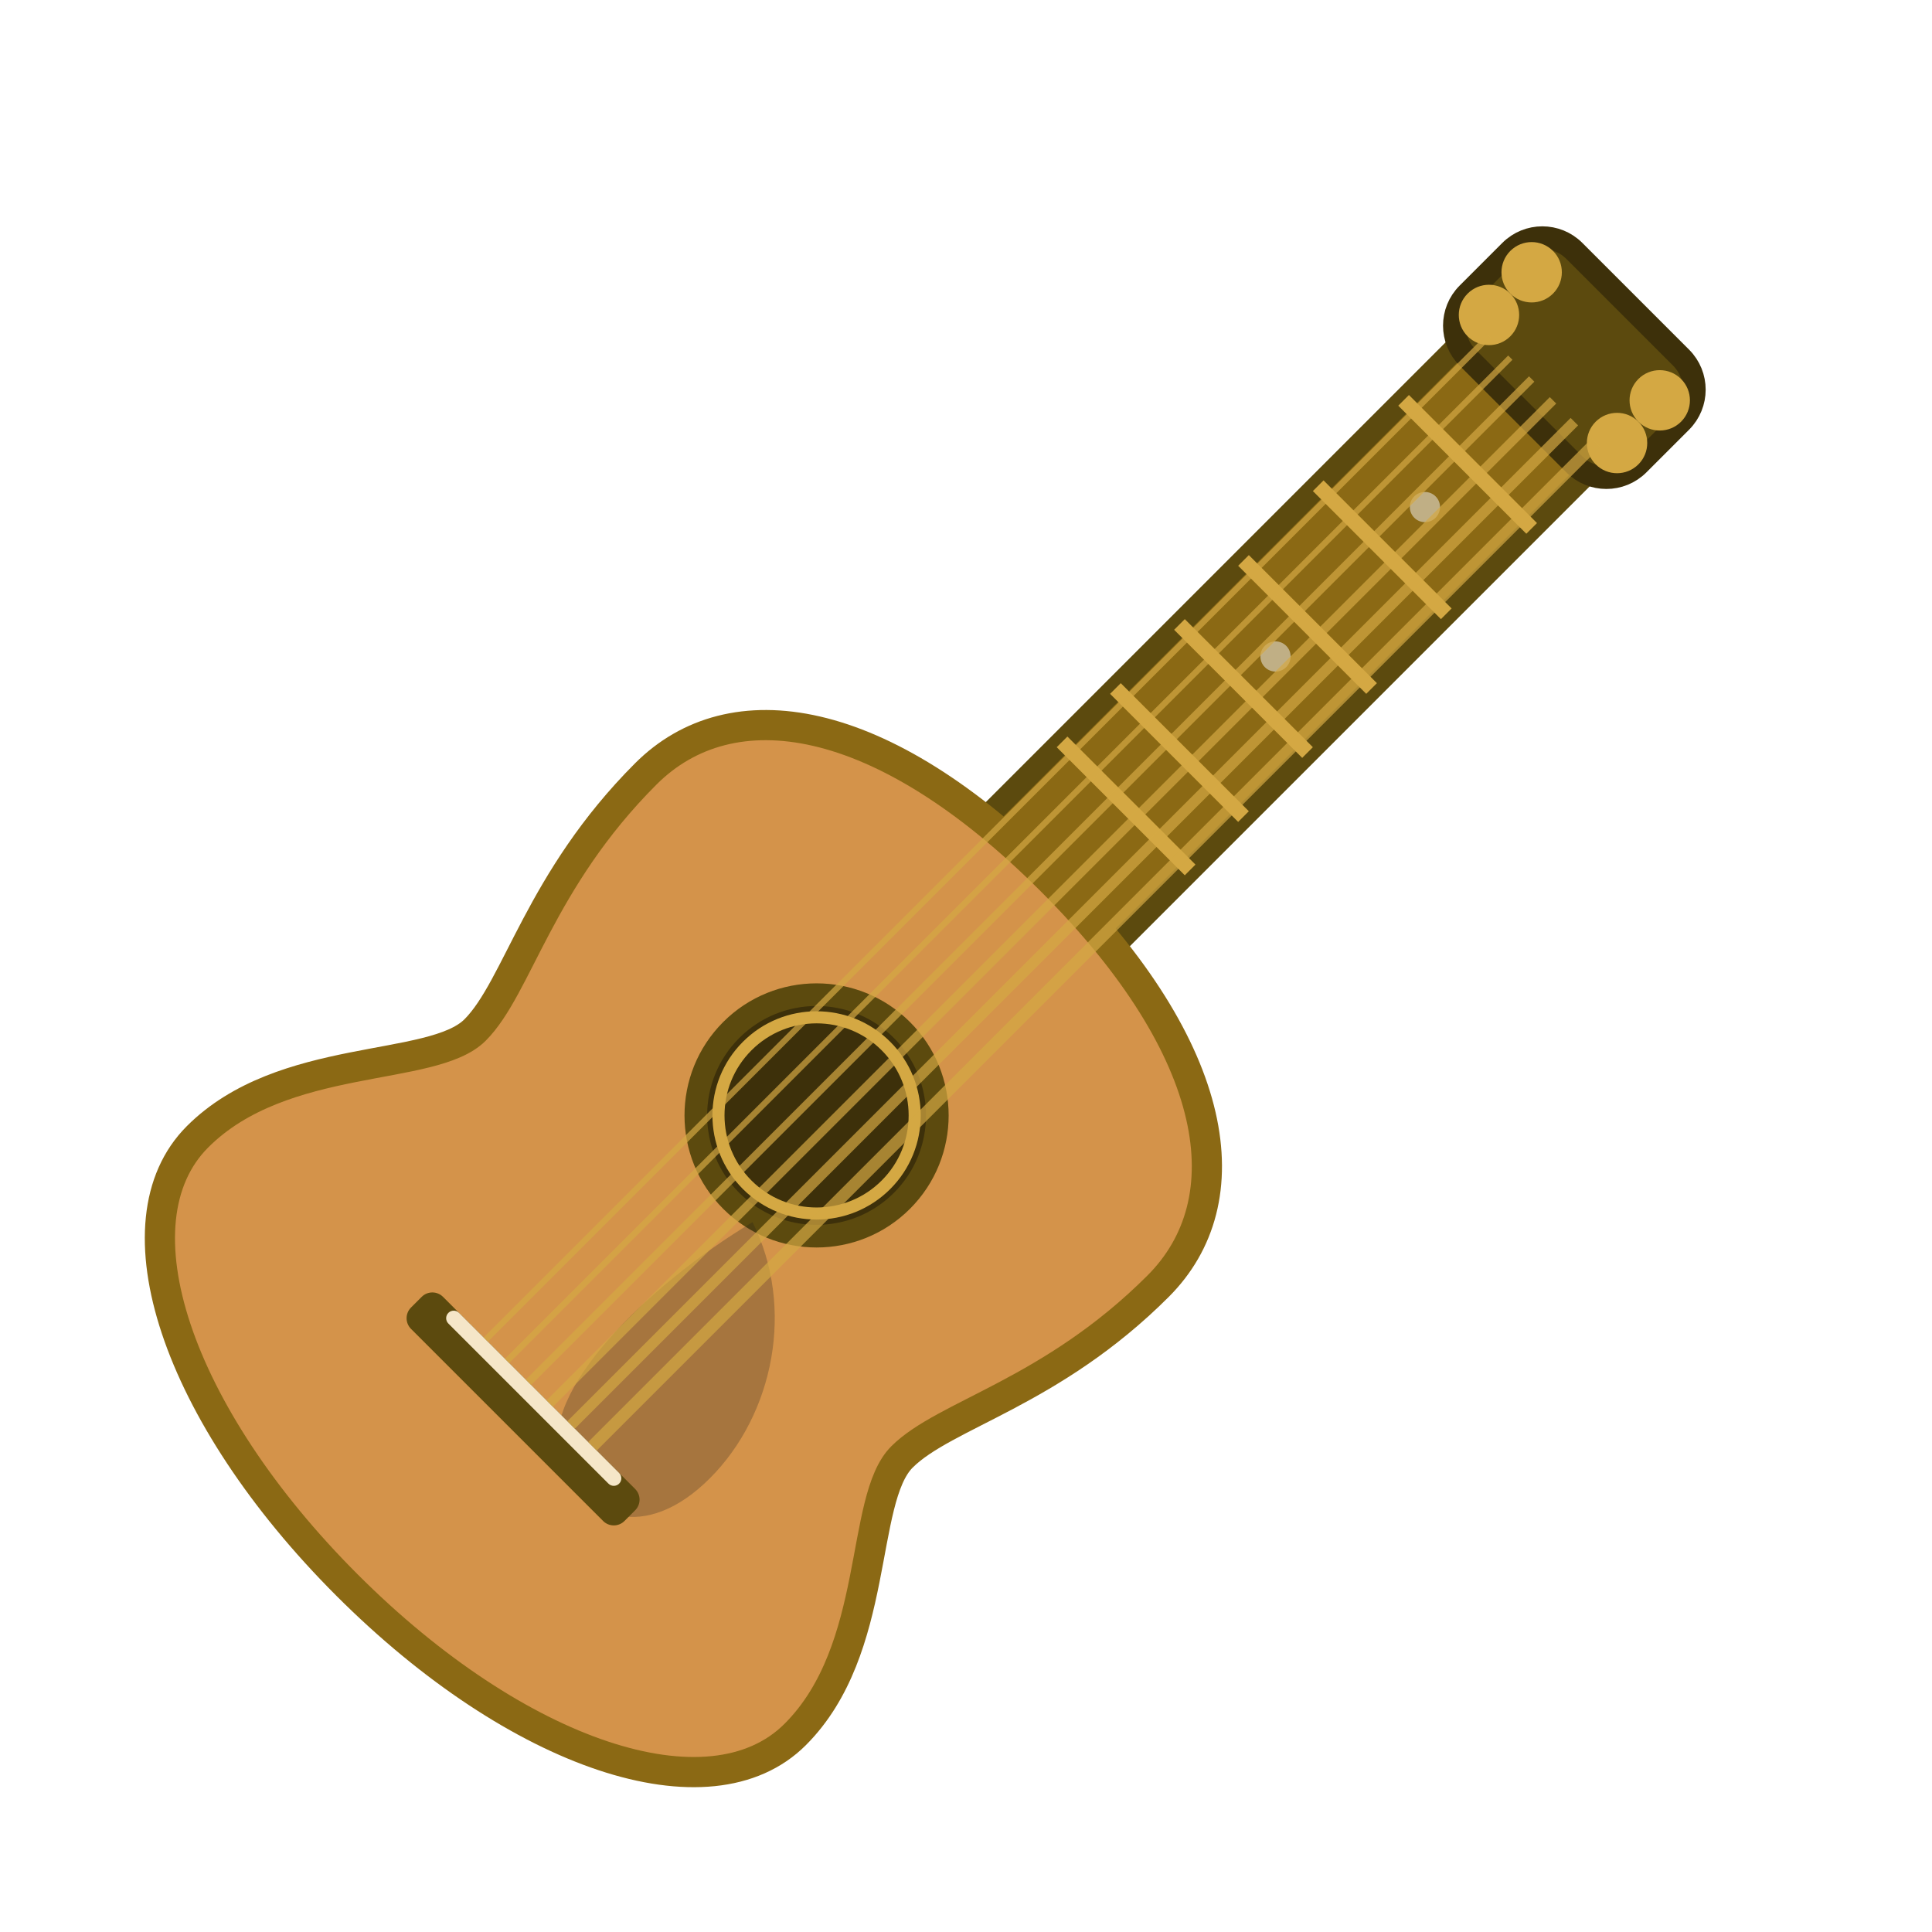
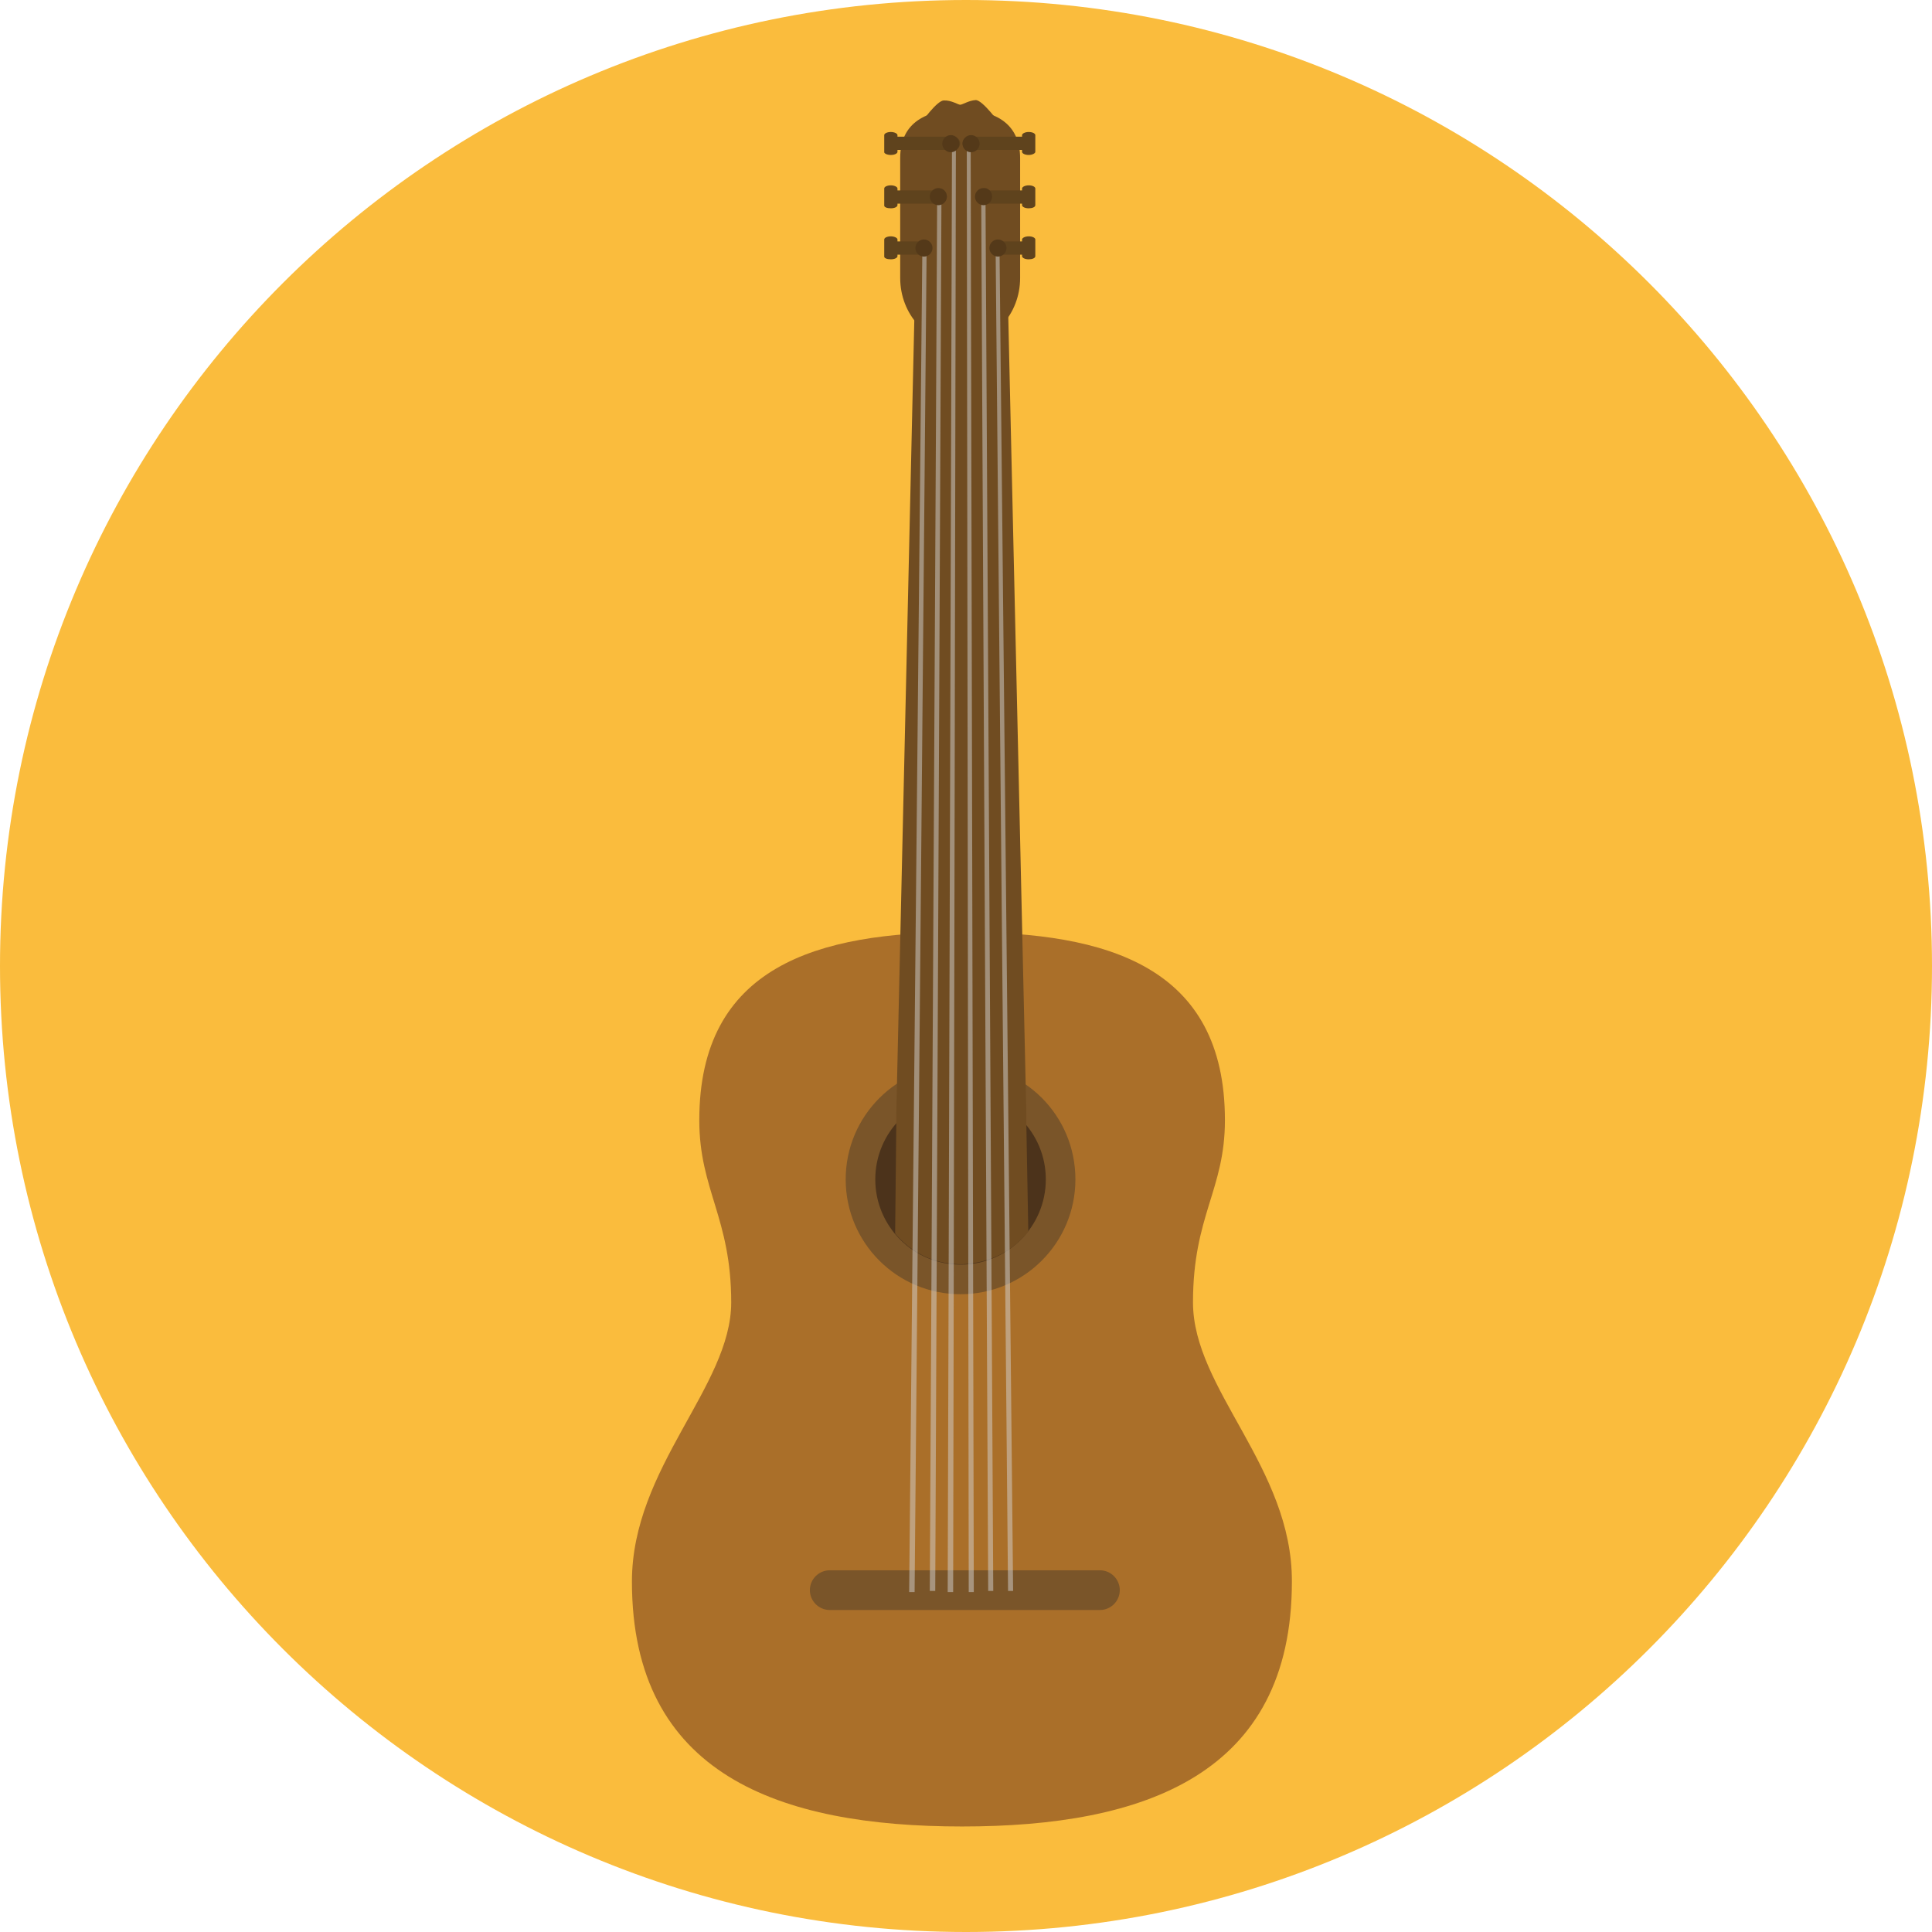
- <svg xmlns="http://www.w3.org/2000/svg" viewBox="0 0 128 128" width="128" height="128">
-   <g transform="rotate(45, 64, 64)">
-     <rect x="58" y="8" width="12" height="54" rx="2" fill="#8B6914" stroke="#5C4A0E" stroke-width="1.5" />
-     <line x1="58" y1="17" x2="70" y2="17" stroke="#D4A843" stroke-width="1" />
-     <line x1="58" y1="25" x2="70" y2="25" stroke="#D4A843" stroke-width="1" />
-     <line x1="58" y1="32" x2="70" y2="32" stroke="#D4A843" stroke-width="1" />
-     <line x1="58" y1="38" x2="70" y2="38" stroke="#D4A843" stroke-width="1" />
-     <line x1="58" y1="44" x2="70" y2="44" stroke="#D4A843" stroke-width="1" />
-     <line x1="58" y1="49" x2="70" y2="49" stroke="#D4A843" stroke-width="1" />
-     <circle cx="64" cy="21" r="1" fill="#F5F5F5" opacity="0.5" />
-     <circle cx="64" cy="35" r="1" fill="#F5F5F5" opacity="0.5" />
-     <rect x="56" y="2" width="16" height="10" rx="3" fill="#5C4A0E" stroke="#3D300A" stroke-width="1.5" />
-     <circle cx="58" cy="5" r="2" fill="#D4A843" />
-     <circle cx="58" cy="9" r="2" fill="#D4A843" />
-     <circle cx="70" cy="5" r="2" fill="#D4A843" />
-     <circle cx="70" cy="9" r="2" fill="#D4A843" />
-     <path d="       M 64 56       C 80 56, 88 62, 88 70       C 88 80, 84 86, 84 90       C 84 94, 92 100, 92 108       C 92 116, 80 122, 64 122       C 48 122, 36 116, 36 108       C 36 100, 44 94, 44 90       C 44 86, 40 80, 40 70       C 40 62, 48 56, 64 56 Z     " fill="#D4934A" stroke="#8B6914" stroke-width="2" />
-     <circle cx="64" cy="78" r="8" fill="#3D300A" stroke="#5C4A0E" stroke-width="1.5" />
-     <circle cx="64" cy="78" r="6.5" fill="none" stroke="#D4A843" stroke-width="0.8" />
-     <path d="M 66 86 C 72 88, 76 94, 76 100 C 76 106, 72 108, 68 106 C 64 104, 64 94, 66 86 Z" fill="#1A1A1A" opacity="0.25" />
-     <rect x="54" y="104" width="20" height="3" rx="1" fill="#5C4A0E" />
-     <rect x="56" y="104" width="16" height="1" rx="0.5" fill="#F5E6C8" />
-     <line x1="59" y1="10" x2="59" y2="104" stroke="#D4A843" stroke-width="0.4" opacity="0.7" />
-     <line x1="61" y1="10" x2="61" y2="104" stroke="#D4A843" stroke-width="0.4" opacity="0.7" />
-     <line x1="63" y1="10" x2="63" y2="104" stroke="#D4A843" stroke-width="0.5" opacity="0.7" />
-     <line x1="65" y1="10" x2="65" y2="104" stroke="#D4A843" stroke-width="0.6" opacity="0.7" />
-     <line x1="67" y1="10" x2="67" y2="104" stroke="#D4A843" stroke-width="0.7" opacity="0.7" />
-     <line x1="69" y1="10" x2="69" y2="104" stroke="#D4A843" stroke-width="0.8" opacity="0.7" />
+ <svg xmlns="http://www.w3.org/2000/svg" height="800px" width="800px" version="1.1" id="Layer_1" viewBox="0 0 496.2 496.2" xml:space="preserve">
+   <path style="fill:#FABC3D;" d="M496.2,248.1C496.2,111.1,385.1,0,248.1,0S0,111.1,0,248.1s111.1,248.1,248.1,248.1  S496.2,385.1,496.2,248.1z" />
+   <path style="fill:#AA6F29;" d="M306.4,334.5c0-22.3,8.2-28.9,8.2-46.8c0-39.5-30.2-48.3-67.5-48.3s-67.5,8.8-67.5,48.3  c0,17.9,8.2,25.1,8.2,46.8c0,21.6-25.5,42.4-25.5,71.7c0,49.6,37.9,62.9,84.8,62.9c46.8,0,84.7-13.3,84.7-62.9  C331.9,376.9,306.4,356.8,306.4,334.5z" />
+   <path style="fill:#7A5529;" d="M276.2,302.9c0,16.3-13.2,29.5-29.5,29.5s-29.5-13.2-29.5-29.5s13.2-29.5,29.5-29.5  C263,273.3,276.2,286.5,276.2,302.9z" />
+   <path style="fill:#4C331B;" d="M268.6,302.9c0,12.1-9.8,21.9-21.9,21.9s-21.9-9.8-21.9-21.9s9.8-21.9,21.9-21.9  C258.8,281,268.6,290.8,268.6,302.9z" />
+   <g>
+     <path style="fill:#634421;" d="M246.6,324.8c-1,0-1.9-0.1-2.9-0.2C244.6,324.7,245.6,324.8,246.6,324.8z" />
+     <path style="fill:#634421;" d="M246.7,324.8c1.1,0,2.1-0.1,3.1-0.3C248.8,324.6,247.7,324.8,246.7,324.8L246.7,324.8z" />
+   </g>
+   <g>
+     <path style="fill:#704C21;" d="M246.6,324.8L246.6,324.8L246.6,324.8L246.6,324.8z" />
+     <path style="fill:#704C21;" d="M263.6,288.9v-2.7l-4.8-211.8H235l-4.8,211.5v2.6l-0.3,28.3c3.4,4.1,8.3,7,13.9,7.7   c1,0.1,1.9,0.2,2.9,0.2c0,0,0,0,0.1,0c1.1,0,2.1-0.1,3.2-0.3c5.7-0.8,10.7-3.8,14.1-8.1L263.6,288.9z" />
+     <path style="fill:#704C21;" d="M246.6,28.2c-8.5,0-15.4,3.1-15.4,12.4v30.8c0,9.3,6.9,16.9,15.4,16.9S262,80.7,262,71.4V40.7   C262,31.3,255.1,28.2,246.6,28.2z" />
+     <path style="fill:#704C21;" d="M246.6,26.9c-0.5,0-2.3-1.2-4.2-1.1c-1.8,0-6,6-6,6c0,9.3,4.6,16.9,10.2,16.9   c5.7,0,10.2-7.6,10.2-16.9c0,0-4.4-6.1-6.2-6.1C248.8,25.8,247.2,26.9,246.6,26.9z" />
+   </g>
+   <g>
+     <path style="fill:#7A5529;" d="M287.6,408.4c0,2.8-2.3,5.1-5.1,5.1h-69.4c-2.8,0-5.1-2.3-5.1-5.1l0,0c0-2.8,2.3-5.1,5.1-5.1h69.4   C285.3,403.3,287.6,405.6,287.6,408.4L287.6,408.4z" />
+     <path style="fill:#7A5529;" d="M272.5,408.4c0,1.7-1.4,3.2-3.2,3.2h-43.1c-1.7,0-3.2-1.4-3.2-3.2l0,0c0-1.7,1.4-3.2,3.2-3.2h43.1   C271.1,405.2,272.5,406.7,272.5,408.4L272.5,408.4z" />
+   </g>
+   <g style="opacity:0.5;">
+     <polygon style="fill:#D3D3D3;" points="234.9,408.9 233.5,408.9 236.9,62.7 238,62.7  " />
+     <polygon style="fill:#D3D3D3;" points="255.1,408.6 253.8,408.6 252,49.4 253.1,49.4  " />
+     <polygon style="fill:#D3D3D3;" points="260.2,408.6 258.9,408.6 255.7,62.9 256.7,62.9  " />
+     <polygon style="fill:#D3D3D3;" points="240.2,408.6 238.8,408.6 240.7,49.6 241.8,49.6  " />
+     <polygon style="fill:#D3D3D3;" points="250.1,408.9 248.8,408.9 248.3,36.6 249.3,36.6  " />
+     <polygon style="fill:#D3D3D3;" points="244.8,408.9 243.4,408.9 244.5,36.7 245.5,36.7  " />
+   </g>
+   <g>
+     <path style="fill:#5F431D;" d="M264.2,39.8c-1,0-1.7-0.4-1.7-0.8v-4.3c0-0.4,0.8-0.8,1.7-0.8l0,0c1,0,1.7,0.4,1.7,0.8V39   C265.9,39.4,265.1,39.8,264.2,39.8L264.2,39.8z" />
+     <path style="fill:#5F431D;" d="M264.2,53.5c-1,0-1.7-0.4-1.7-0.8v-4.3c0-0.4,0.8-0.8,1.7-0.8l0,0c1,0,1.7,0.4,1.7,0.8v4.3   C265.9,53.2,265.1,53.5,264.2,53.5L264.2,53.5z" />
+     <path style="fill:#5F431D;" d="M263.2,62H257c-1,0-1.7,0.8-1.7,1.7c0,1,0.8,1.7,1.7,1.7h6.2c1,0,1.7-0.8,1.7-1.7   C264.9,62.7,264.2,62,263.2,62z" />
+     <path style="fill:#5F431D;" d="M264.2,66.6c-1,0-1.7-0.4-1.7-0.8v-4.3c0-0.4,0.8-0.8,1.7-0.8l0,0c1,0,1.7,0.4,1.7,0.8v4.3   C265.9,66.3,265.1,66.6,264.2,66.6L264.2,66.6z" />
+     <path style="fill:#5F431D;" d="M228.8,39.8c1,0,1.7-0.4,1.7-0.8v-4.3c0-0.4-0.8-0.8-1.7-0.8l0,0c-1,0-1.7,0.4-1.7,0.8V39   C227,39.4,227.8,39.8,228.8,39.8L228.8,39.8z" />
+     <path style="fill:#5F431D;" d="M228.8,53.5c1,0,1.7-0.4,1.7-0.8v-4.3c0-0.4-0.8-0.8-1.7-0.8l0,0c-1,0-1.7,0.4-1.7,0.8v4.3   C227,53.2,227.8,53.5,228.8,53.5L228.8,53.5z" />
+     <path style="fill:#5F431D;" d="M264.9,36.8c0-1-0.8-1.7-1.7-1.7h-14.3c-1,0-1.7,0.8-1.7,1.7c0,1,0.8,1.7,1.7,1.7h14.3   C264.2,38.5,264.9,37.8,264.9,36.8z" />
+     <path style="fill:#5F431D;" d="M263.2,48.9h-9.9c-1,0-1.7,0.8-1.7,1.7c0,1,0.8,1.7,1.7,1.7h9.9c1,0,1.7-0.8,1.7-1.7   C264.9,49.6,264.2,48.9,263.2,48.9z" />
+     <path style="fill:#5F431D;" d="M244.9,35.1h-15.1c-1,0-1.7,0.8-1.7,1.7c0,1,0.8,1.7,1.7,1.7h15.1c1,0,1.7-0.8,1.7-1.7   S245.8,35.1,244.9,35.1z" />
+     <path style="fill:#5F431D;" d="M240.5,48.9h-10.8c-1,0-1.7,0.8-1.7,1.7c0,1,0.8,1.7,1.7,1.7h10.8c1,0,1.7-0.8,1.7-1.7   C242.2,49.6,241.5,48.9,240.5,48.9z" />
+     <path style="fill:#5F431D;" d="M236.8,62h-7.1c-1,0-1.7,0.8-1.7,1.7c0,1,0.8,1.7,1.7,1.7h7.1c1,0,1.7-0.8,1.7-1.7   C238.5,62.7,237.8,62,236.8,62z" />
+     <path style="fill:#5F431D;" d="M228.8,66.6c1,0,1.7-0.4,1.7-0.8v-4.3c0-0.4-0.8-0.8-1.7-0.8l0,0c-1,0-1.7,0.4-1.7,0.8v4.3   C227,66.3,227.8,66.6,228.8,66.6L228.8,66.6z" />
+   </g>
+   <g>
+     <path style="fill:#543919;" d="M246.4,36.9c0,1.2-1,2.2-2.2,2.2s-2.2-1-2.2-2.2s1-2.2,2.2-2.2S246.4,35.7,246.4,36.9z" />
+     <path style="fill:#543919;" d="M251.6,36.9c0,1.2-1,2.2-2.2,2.2s-2.2-1-2.2-2.2s1-2.2,2.2-2.2S251.6,35.7,251.6,36.9z" />
+     <path style="fill:#543919;" d="M243.2,50.5c0,1.2-1,2.2-2.2,2.2s-2.2-1-2.2-2.2s1-2.2,2.2-2.2S243.2,49.2,243.2,50.5z" />
+     <path style="fill:#543919;" d="M254.8,50.5c0,1.2-1,2.2-2.2,2.2s-2.2-1-2.2-2.2s1-2.2,2.2-2.2C253.8,48.2,254.8,49.2,254.8,50.5z" />
+     <path style="fill:#543919;" d="M239.5,63.7c0,1.2-1,2.2-2.2,2.2s-2.2-1-2.2-2.2s1-2.2,2.2-2.2S239.5,62.5,239.5,63.7z" />
+     <path style="fill:#543919;" d="M258.5,63.7c0,1.2-1,2.2-2.2,2.2s-2.2-1-2.2-2.2s1-2.2,2.2-2.2S258.5,62.5,258.5,63.7z" />
  </g>
</svg>
